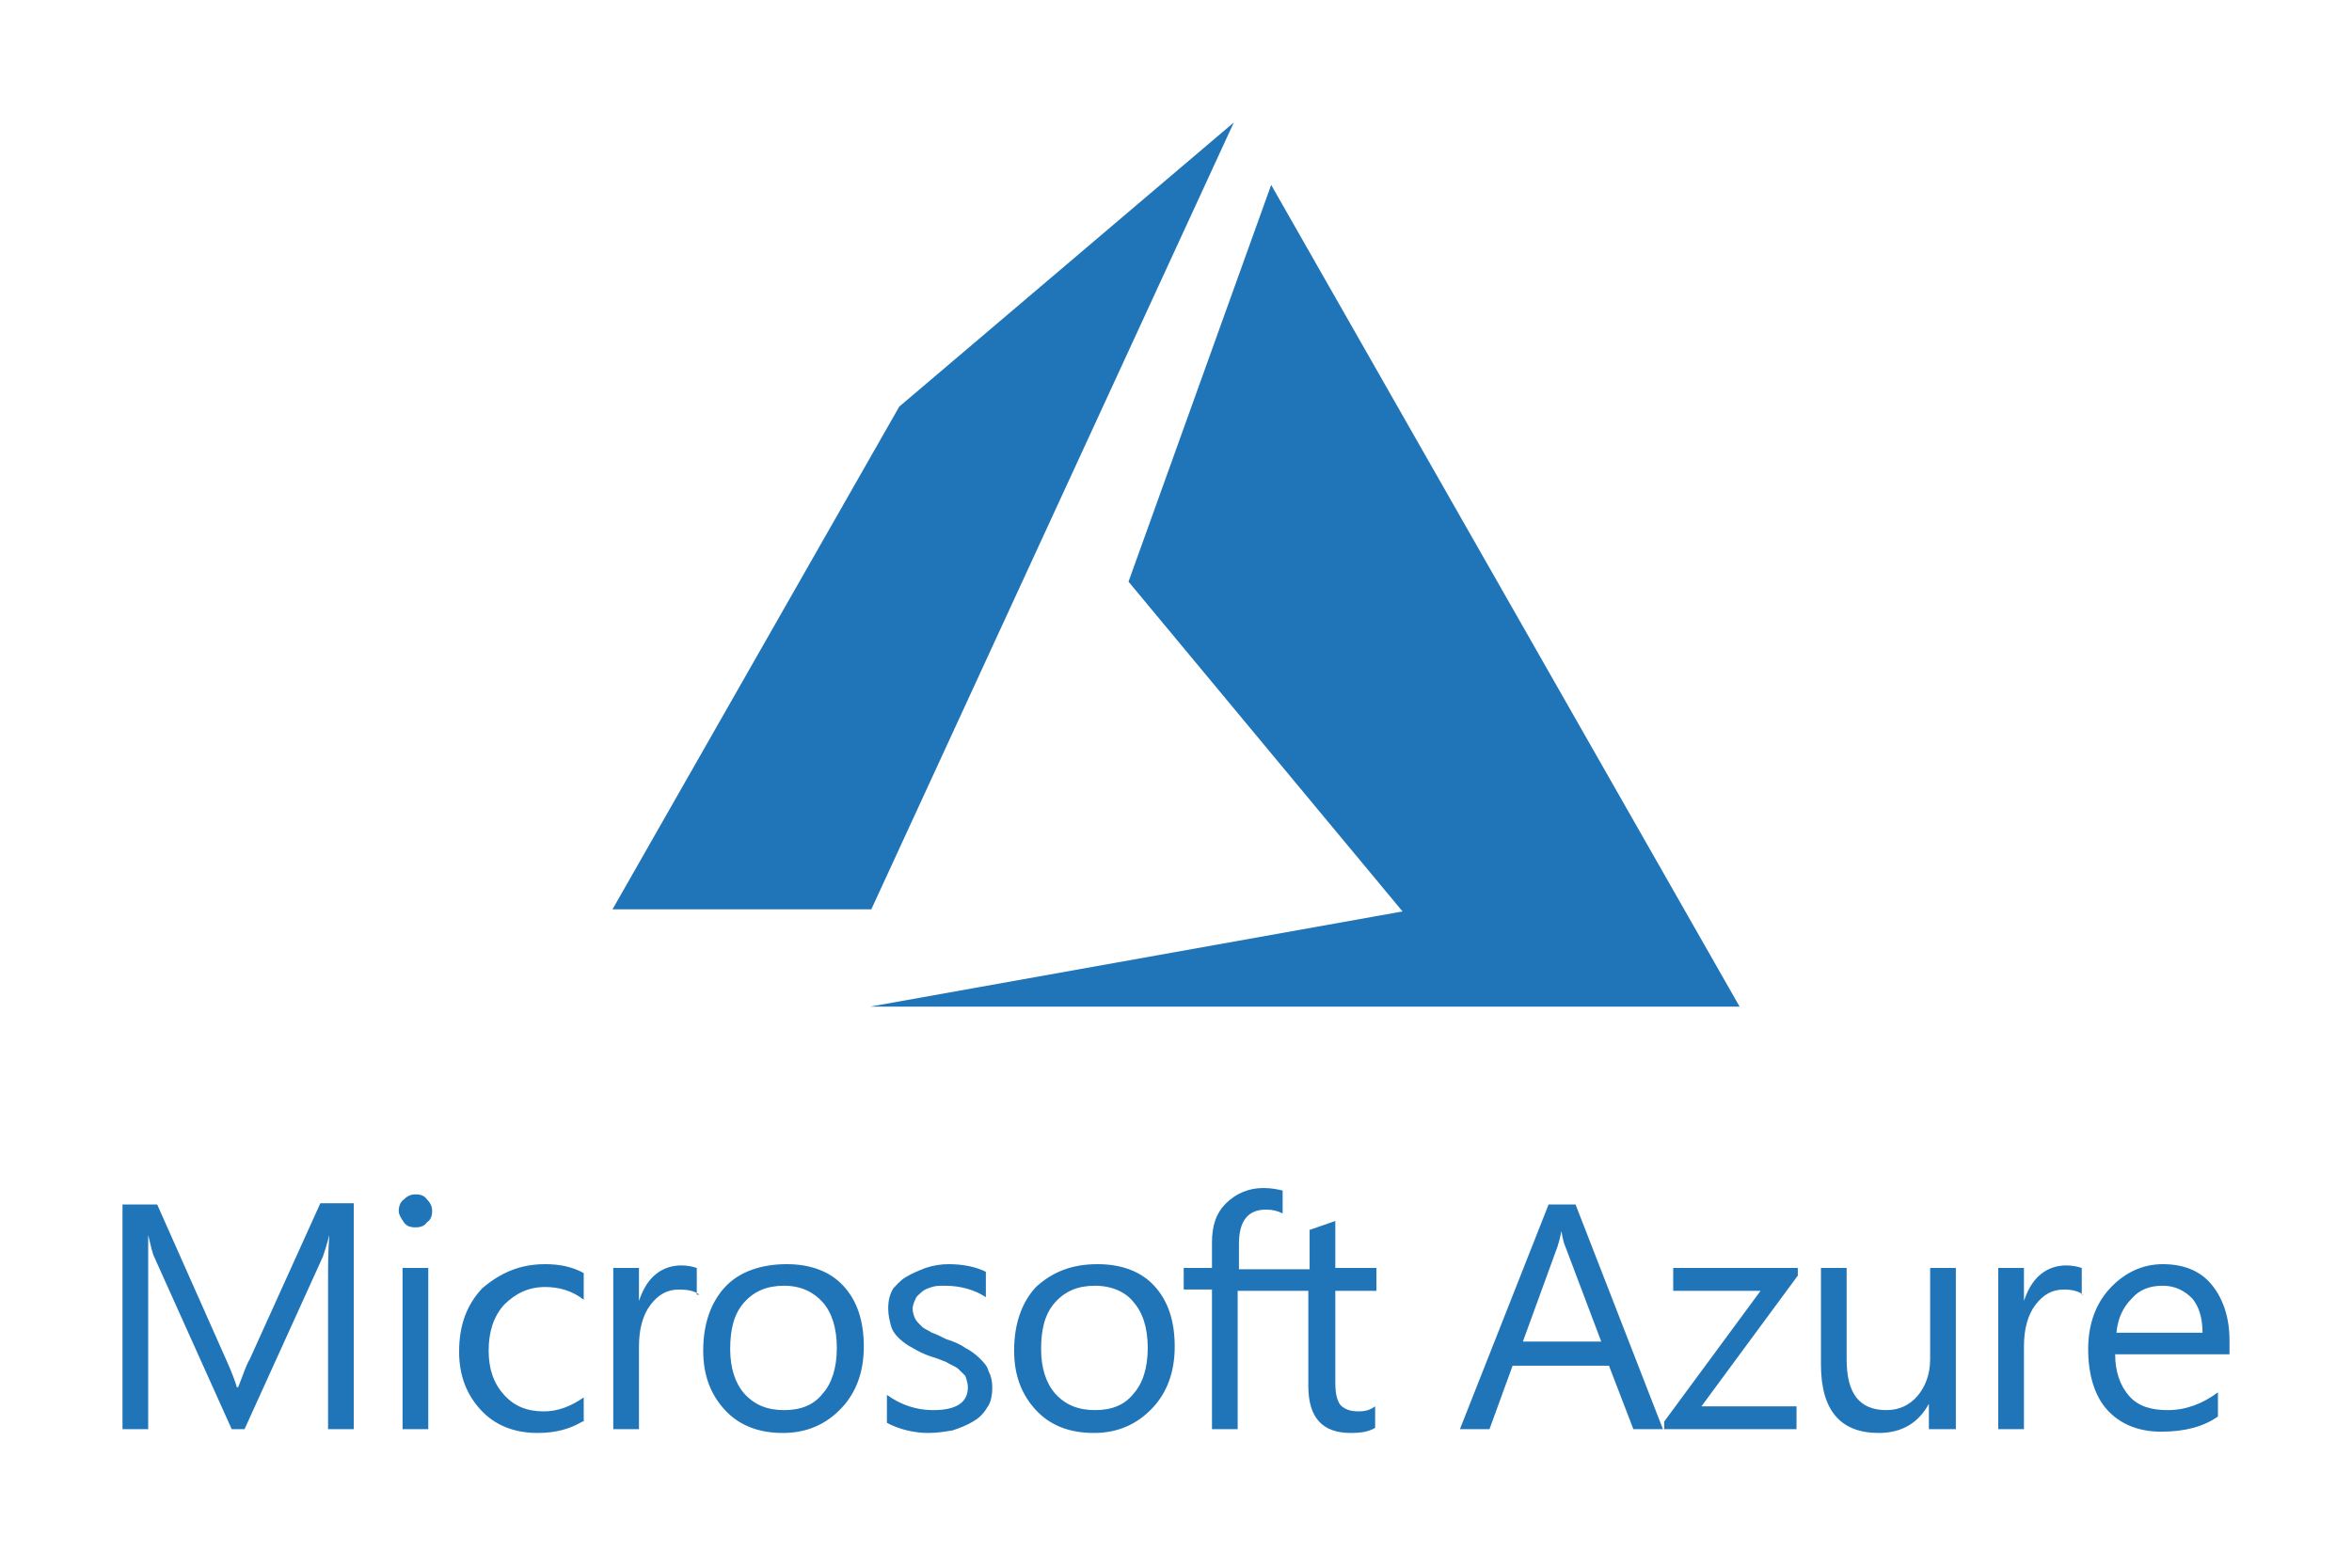
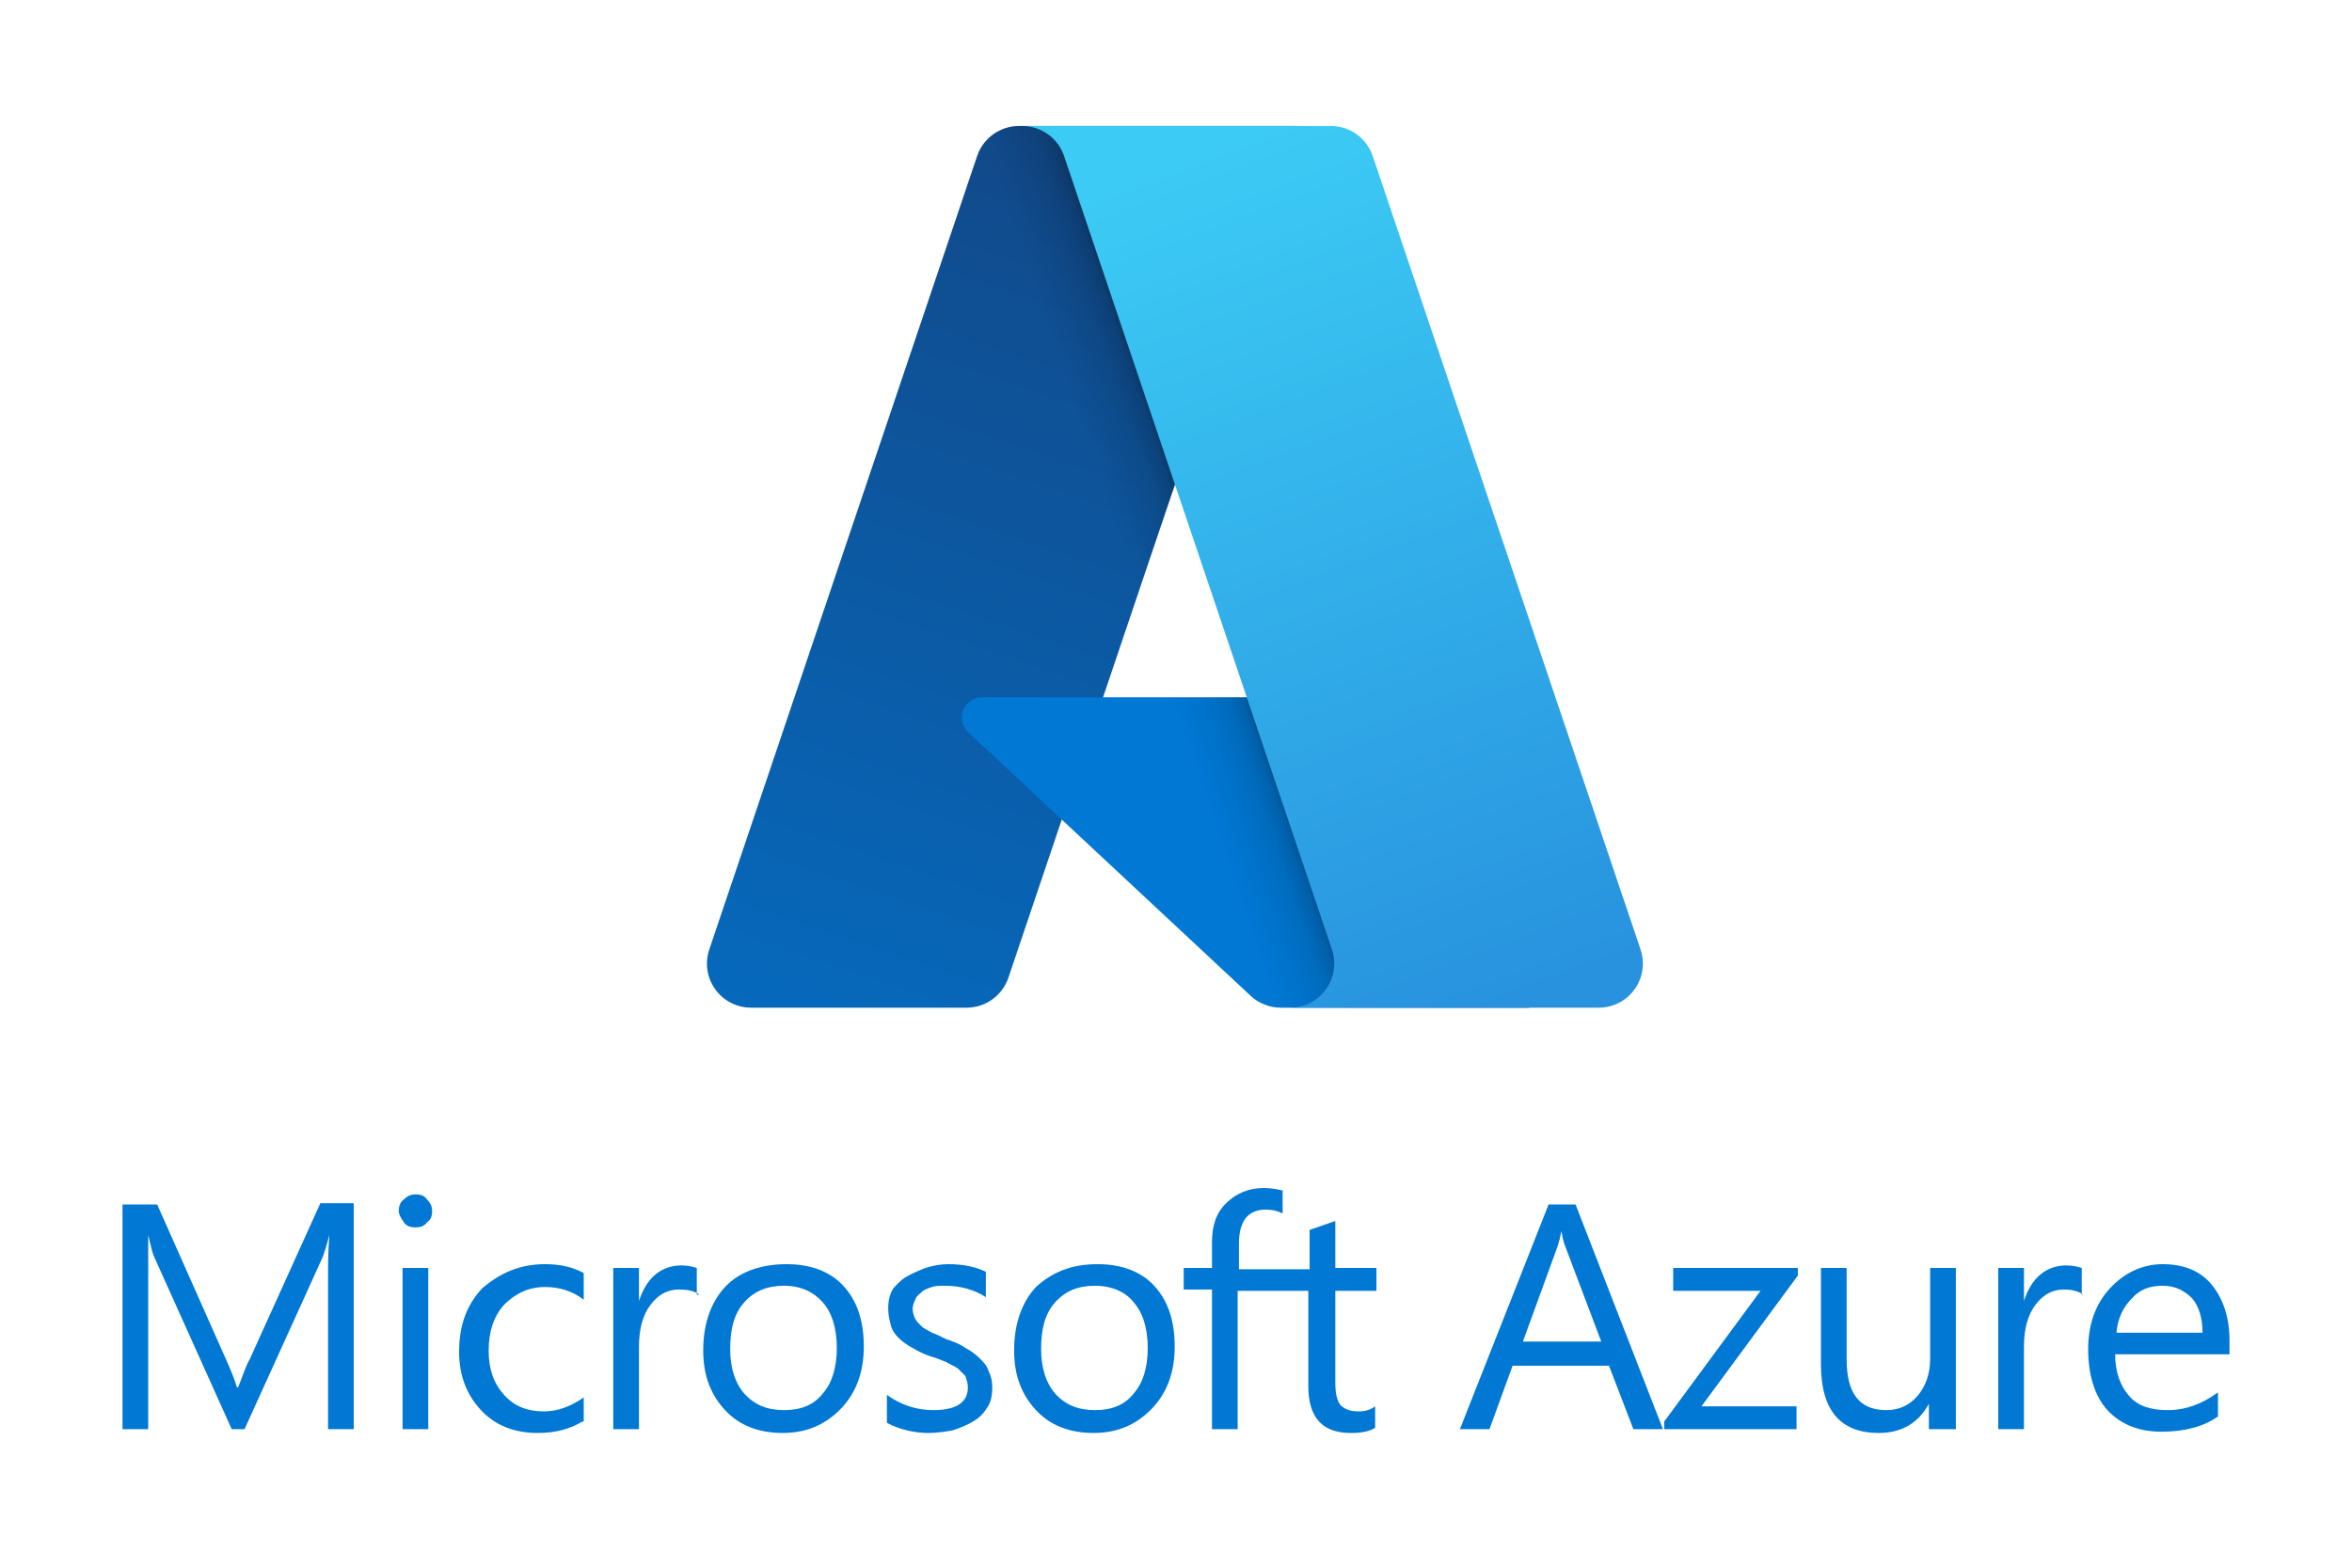
- <svg xmlns="http://www.w3.org/2000/svg" width="192px" height="128px" viewBox="0 0 192 128" version="1.1">
-   <g id="Symbols" stroke="none" stroke-width="1" fill="none" fill-rule="evenodd">
-     <g id="Provider/Azure/azure-128" fill="#2075B8">
-       <g id="Group" transform="translate(10, 10)">
-         <path d="M82.124,37.492 L93.769,5.097 L132.01,72.192 L61.019,72.192 L104.493,64.418 L82.124,37.492 Z M63.408,23.2 L90.72,0 L61.102,64.301 L61.102,64.246 L40,64.246 L63.408,23.2 Z" id="Combined-Shape-Copy" />
-         <path d="M18.878,106.689 L16.78,106.689 L16.78,94.358 C16.78,93.425 16.78,92.181 16.885,90.834 C16.676,91.663 16.466,92.285 16.361,92.596 L9.963,106.689 L8.915,106.689 L2.622,92.699 C2.412,92.285 2.307,91.663 2.098,90.834 L2.098,94.358 L2.098,106.689 L5.68434189e-14,106.689 L5.68434189e-14,88.347 L2.832,88.347 L8.495,101.093 C8.915,102.026 9.229,102.855 9.334,103.269 L9.439,103.269 C9.859,102.233 10.068,101.508 10.383,100.99 L16.151,88.244 L18.878,88.244 L18.878,106.689 Z M23.912,90.212 C23.493,90.212 23.178,90.109 22.968,89.798 C22.759,89.487 22.549,89.176 22.549,88.865 C22.549,88.554 22.654,88.14 22.968,87.933 C23.283,87.622 23.598,87.518 23.912,87.518 C24.332,87.518 24.646,87.622 24.856,87.933 C25.171,88.244 25.276,88.554 25.276,88.865 C25.276,89.28 25.171,89.591 24.856,89.798 C24.646,90.109 24.332,90.212 23.912,90.212 Z M24.961,106.689 L22.863,106.689 L22.863,93.528 L24.961,93.528 L24.961,106.689 Z M37.546,106.067 C36.498,106.689 35.344,107 33.876,107 C31.988,107 30.415,106.378 29.261,105.135 C28.107,103.891 27.478,102.337 27.478,100.368 C27.478,98.192 28.107,96.534 29.366,95.187 C30.834,93.943 32.407,93.218 34.505,93.218 C35.659,93.218 36.707,93.425 37.651,93.943 L37.651,96.119 C36.707,95.394 35.659,95.083 34.505,95.083 C33.141,95.083 32.093,95.601 31.149,96.534 C30.31,97.466 29.89,98.71 29.89,100.264 C29.89,101.819 30.31,102.959 31.149,103.891 C31.988,104.824 33.037,105.238 34.4,105.238 C35.554,105.238 36.602,104.824 37.651,104.098 L37.651,106.067 L37.546,106.067 Z M47.09,95.705 C46.671,95.394 46.146,95.29 45.412,95.29 C44.468,95.29 43.734,95.705 43.105,96.534 C42.476,97.363 42.161,98.503 42.161,99.953 L42.161,106.689 L40.063,106.689 L40.063,93.528 L42.161,93.528 L42.161,96.223 C42.476,95.29 42.895,94.565 43.524,94.047 C44.154,93.528 44.888,93.321 45.622,93.321 C46.146,93.321 46.566,93.425 46.88,93.528 L46.88,95.705 L47.09,95.705 Z M53.907,107 C51.915,107 50.341,106.378 49.188,105.135 C48.034,103.891 47.405,102.337 47.405,100.264 C47.405,98.088 48.034,96.326 49.188,95.083 C50.341,93.839 52.124,93.218 54.222,93.218 C56.215,93.218 57.788,93.839 58.837,94.979 C59.99,96.223 60.515,97.881 60.515,99.953 C60.515,102.026 59.885,103.684 58.732,104.927 C57.473,106.275 55.9,107 53.907,107 Z M54.012,94.979 C52.649,94.979 51.6,95.394 50.761,96.326 C49.922,97.259 49.607,98.503 49.607,100.161 C49.607,101.715 50.027,102.959 50.761,103.788 C51.6,104.72 52.649,105.135 54.012,105.135 C55.376,105.135 56.424,104.72 57.159,103.788 C57.893,102.959 58.312,101.715 58.312,100.057 C58.312,98.399 57.893,97.155 57.159,96.326 C56.424,95.497 55.376,94.979 54.012,94.979 Z M62.402,106.171 L62.402,103.891 C63.556,104.72 64.815,105.135 66.178,105.135 C68.066,105.135 69.01,104.513 69.01,103.269 C69.01,102.959 68.905,102.648 68.8,102.337 C68.59,102.13 68.38,101.922 68.171,101.715 C67.856,101.508 67.541,101.404 67.227,101.197 C66.912,101.093 66.493,100.886 66.073,100.782 C65.444,100.575 65.024,100.368 64.5,100.057 C64.08,99.85 63.661,99.539 63.346,99.228 C63.032,98.917 62.822,98.606 62.717,98.192 C62.612,97.777 62.507,97.363 62.507,96.845 C62.507,96.223 62.612,95.705 62.927,95.187 C63.137,94.979 63.451,94.565 63.976,94.254 C64.5,93.943 65.024,93.736 65.549,93.528 C66.178,93.321 66.807,93.218 67.437,93.218 C68.59,93.218 69.639,93.425 70.478,93.839 L70.478,95.912 C69.534,95.29 68.38,94.979 67.122,94.979 C66.702,94.979 66.388,94.979 66.073,95.083 C65.759,95.187 65.444,95.29 65.234,95.497 C65.024,95.705 64.815,95.808 64.71,96.119 C64.605,96.326 64.5,96.637 64.5,96.845 C64.5,97.155 64.605,97.466 64.71,97.674 C64.815,97.881 65.024,98.088 65.234,98.295 C65.444,98.503 65.759,98.606 66.073,98.813 C66.388,98.917 66.807,99.124 67.227,99.332 C67.856,99.539 68.38,99.746 68.8,100.057 C69.22,100.264 69.639,100.575 69.954,100.886 C70.268,101.197 70.583,101.508 70.688,101.922 C70.898,102.337 71.002,102.751 71.002,103.269 C71.002,103.891 70.898,104.513 70.583,104.927 C70.268,105.446 69.954,105.756 69.429,106.067 C68.905,106.378 68.38,106.585 67.751,106.793 C67.122,106.896 66.493,107 65.759,107 C64.605,107 63.346,106.689 62.402,106.171 Z M79.288,107 C77.295,107 75.722,106.378 74.568,105.135 C73.415,103.891 72.785,102.337 72.785,100.264 C72.785,98.088 73.415,96.326 74.568,95.083 C75.932,93.839 77.505,93.218 79.602,93.218 C81.595,93.218 83.168,93.839 84.217,94.979 C85.371,96.223 85.895,97.881 85.895,99.953 C85.895,102.026 85.266,103.684 84.112,104.927 C82.854,106.275 81.28,107 79.288,107 Z M79.393,94.979 C78.029,94.979 76.98,95.394 76.141,96.326 C75.302,97.259 74.988,98.503 74.988,100.161 C74.988,101.715 75.407,102.959 76.141,103.788 C76.98,104.72 78.029,105.135 79.393,105.135 C80.756,105.135 81.805,104.72 82.539,103.788 C83.273,102.959 83.693,101.715 83.693,100.057 C83.693,98.399 83.273,97.155 82.539,96.326 C81.91,95.497 80.756,94.979 79.393,94.979 Z M102.361,95.394 L99.005,95.394 L99.005,102.855 C99.005,103.684 99.11,104.306 99.424,104.72 C99.739,105.031 100.159,105.238 100.893,105.238 C101.417,105.238 101.837,105.135 102.256,104.824 L102.256,106.585 C101.732,106.896 101.102,107 100.263,107 C97.956,107 96.802,105.756 96.802,103.166 L96.802,95.394 L94.076,95.394 L92.502,95.394 L91.034,95.394 L91.034,106.689 L88.937,106.689 L88.937,95.29 L86.629,95.29 L86.629,93.528 L88.937,93.528 L88.937,91.456 C88.937,90.109 89.251,89.073 90.09,88.244 C90.929,87.415 91.978,87 93.132,87 C93.761,87 94.285,87.104 94.705,87.207 L94.705,89.073 C94.285,88.865 93.866,88.762 93.341,88.762 C91.873,88.762 91.139,89.694 91.139,91.56 L91.139,93.632 L92.607,93.632 L94.18,93.632 L96.907,93.632 L96.907,90.42 L99.005,89.694 L99.005,93.528 L102.361,93.528 L102.361,95.394 Z M125.749,106.689 L123.337,106.689 L121.344,101.508 L113.478,101.508 L111.59,106.689 L109.178,106.689 L116.415,88.347 L118.617,88.347 L125.749,106.689 Z M120.715,99.539 L117.778,91.767 C117.673,91.56 117.568,91.145 117.463,90.523 C117.359,91.041 117.254,91.456 117.149,91.767 L114.317,99.539 L120.715,99.539 Z M136.761,94.15 L128.895,104.824 L136.656,104.824 L136.656,106.689 L125.854,106.689 L125.854,106.067 L133.72,95.394 L126.588,95.394 L126.588,93.528 L136.761,93.528 L136.761,94.15 Z M149.556,106.689 L147.459,106.689 L147.459,104.617 C146.62,106.171 145.256,107 143.368,107 C140.222,107 138.649,105.135 138.649,101.404 L138.649,93.528 L140.746,93.528 L140.746,100.99 C140.746,103.788 141.795,105.135 143.998,105.135 C145.046,105.135 145.885,104.72 146.515,103.995 C147.144,103.269 147.563,102.233 147.563,100.99 L147.563,93.528 L149.661,93.528 L149.661,106.689 L149.556,106.689 Z M160.044,95.705 C159.624,95.394 159.1,95.29 158.471,95.29 C157.527,95.29 156.793,95.705 156.163,96.534 C155.534,97.363 155.22,98.503 155.22,99.953 L155.22,106.689 L153.122,106.689 L153.122,93.528 L155.22,93.528 L155.22,96.223 C155.534,95.29 155.954,94.565 156.583,94.047 C157.212,93.528 157.946,93.321 158.68,93.321 C159.205,93.321 159.624,93.425 159.939,93.528 L159.939,95.705 L160.044,95.705 Z M172,100.575 L162.666,100.575 C162.666,102.026 163.085,103.166 163.82,103.995 C164.554,104.824 165.602,105.135 166.966,105.135 C168.434,105.135 169.798,104.617 171.056,103.684 L171.056,105.653 C169.902,106.482 168.329,106.896 166.441,106.896 C164.554,106.896 163.085,106.275 162.037,105.135 C160.988,103.995 160.463,102.233 160.463,100.161 C160.463,98.088 161.093,96.43 162.246,95.187 C163.4,93.943 164.868,93.218 166.546,93.218 C168.224,93.218 169.588,93.736 170.532,94.876 C171.476,96.016 172,97.57 172,99.435 L172,100.575 Z M169.798,98.813 C169.798,97.57 169.483,96.637 168.959,96.016 C168.329,95.394 167.595,94.979 166.546,94.979 C165.498,94.979 164.659,95.29 164.029,96.016 C163.295,96.741 162.876,97.674 162.771,98.813 L169.798,98.813 L169.798,98.813 Z" id="Combined-Shape" />
+ <svg xmlns="http://www.w3.org/2000/svg" id="svg4230" version="1.1" viewBox="0 0 192 128" height="128px" width="192px">
+   <defs id="defs4234">
+     <linearGradient id="e399c19f-b68f-429d-b176-18c2117ff73c" x1="-1032.172" x2="-1059.213" y1="145.312" y2="65.426" gradientTransform="matrix(1,0,0,-1,1075,158)" gradientUnits="userSpaceOnUse">
+       <stop offset="0" stop-color="#114a8b" id="stop4799" />
+       <stop offset="1" stop-color="#0669bc" id="stop4801" />
+     </linearGradient>
+     <linearGradient id="ac2a6fc2-ca48-4327-9a3c-d4dcc3256e15" x1="-1023.725" x2="-1029.98" y1="108.083" y2="105.968" gradientTransform="matrix(1,0,0,-1,1075,158)" gradientUnits="userSpaceOnUse">
+       <stop offset="0" stop-opacity=".3" id="stop4804" />
+       <stop offset=".071" stop-opacity=".2" id="stop4806" />
+       <stop offset=".321" stop-opacity=".1" id="stop4808" />
+       <stop offset=".623" stop-opacity=".05" id="stop4810" />
+       <stop offset="1" stop-opacity="0" id="stop4812" />
+     </linearGradient>
+     <linearGradient id="a7fee970-a784-4bb1-af8d-63d18e5f7db9" x1="-1027.165" x2="-997.482" y1="147.642" y2="68.561" gradientTransform="matrix(1,0,0,-1,1075,158)" gradientUnits="userSpaceOnUse">
+       <stop offset="0" stop-color="#3ccbf4" id="stop4815" />
+       <stop offset="1" stop-color="#2892df" id="stop4817" />
+     </linearGradient>
+   </defs>
+   <g fill-rule="evenodd" fill="none" stroke-width="1" stroke="none" id="Symbols">
+     <g fill="#0078D4" id="Provider/Azure/azure-128">
+       <g transform="translate(10, 10)" id="Group">
+         <path id="Combined-Shape" d="M18.878,106.689 L16.78,106.689 L16.78,94.358 C16.78,93.425 16.78,92.181 16.885,90.834 C16.676,91.663 16.466,92.285 16.361,92.596 L9.963,106.689 L8.915,106.689 L2.622,92.699 C2.412,92.285 2.307,91.663 2.098,90.834 L2.098,94.358 L2.098,106.689 L5.68434189e-14,106.689 L5.68434189e-14,88.347 L2.832,88.347 L8.495,101.093 C8.915,102.026 9.229,102.855 9.334,103.269 L9.439,103.269 C9.859,102.233 10.068,101.508 10.383,100.99 L16.151,88.244 L18.878,88.244 L18.878,106.689 Z M23.912,90.212 C23.493,90.212 23.178,90.109 22.968,89.798 C22.759,89.487 22.549,89.176 22.549,88.865 C22.549,88.554 22.654,88.14 22.968,87.933 C23.283,87.622 23.598,87.518 23.912,87.518 C24.332,87.518 24.646,87.622 24.856,87.933 C25.171,88.244 25.276,88.554 25.276,88.865 C25.276,89.28 25.171,89.591 24.856,89.798 C24.646,90.109 24.332,90.212 23.912,90.212 Z M24.961,106.689 L22.863,106.689 L22.863,93.528 L24.961,93.528 L24.961,106.689 Z M37.546,106.067 C36.498,106.689 35.344,107 33.876,107 C31.988,107 30.415,106.378 29.261,105.135 C28.107,103.891 27.478,102.337 27.478,100.368 C27.478,98.192 28.107,96.534 29.366,95.187 C30.834,93.943 32.407,93.218 34.505,93.218 C35.659,93.218 36.707,93.425 37.651,93.943 L37.651,96.119 C36.707,95.394 35.659,95.083 34.505,95.083 C33.141,95.083 32.093,95.601 31.149,96.534 C30.31,97.466 29.89,98.71 29.89,100.264 C29.89,101.819 30.31,102.959 31.149,103.891 C31.988,104.824 33.037,105.238 34.4,105.238 C35.554,105.238 36.602,104.824 37.651,104.098 L37.651,106.067 L37.546,106.067 Z M47.09,95.705 C46.671,95.394 46.146,95.29 45.412,95.29 C44.468,95.29 43.734,95.705 43.105,96.534 C42.476,97.363 42.161,98.503 42.161,99.953 L42.161,106.689 L40.063,106.689 L40.063,93.528 L42.161,93.528 L42.161,96.223 C42.476,95.29 42.895,94.565 43.524,94.047 C44.154,93.528 44.888,93.321 45.622,93.321 C46.146,93.321 46.566,93.425 46.88,93.528 L46.88,95.705 L47.09,95.705 Z M53.907,107 C51.915,107 50.341,106.378 49.188,105.135 C48.034,103.891 47.405,102.337 47.405,100.264 C47.405,98.088 48.034,96.326 49.188,95.083 C50.341,93.839 52.124,93.218 54.222,93.218 C56.215,93.218 57.788,93.839 58.837,94.979 C59.99,96.223 60.515,97.881 60.515,99.953 C60.515,102.026 59.885,103.684 58.732,104.927 C57.473,106.275 55.9,107 53.907,107 Z M54.012,94.979 C52.649,94.979 51.6,95.394 50.761,96.326 C49.922,97.259 49.607,98.503 49.607,100.161 C49.607,101.715 50.027,102.959 50.761,103.788 C51.6,104.72 52.649,105.135 54.012,105.135 C55.376,105.135 56.424,104.72 57.159,103.788 C57.893,102.959 58.312,101.715 58.312,100.057 C58.312,98.399 57.893,97.155 57.159,96.326 C56.424,95.497 55.376,94.979 54.012,94.979 Z M62.402,106.171 L62.402,103.891 C63.556,104.72 64.815,105.135 66.178,105.135 C68.066,105.135 69.01,104.513 69.01,103.269 C69.01,102.959 68.905,102.648 68.8,102.337 C68.59,102.13 68.38,101.922 68.171,101.715 C67.856,101.508 67.541,101.404 67.227,101.197 C66.912,101.093 66.493,100.886 66.073,100.782 C65.444,100.575 65.024,100.368 64.5,100.057 C64.08,99.85 63.661,99.539 63.346,99.228 C63.032,98.917 62.822,98.606 62.717,98.192 C62.612,97.777 62.507,97.363 62.507,96.845 C62.507,96.223 62.612,95.705 62.927,95.187 C63.137,94.979 63.451,94.565 63.976,94.254 C64.5,93.943 65.024,93.736 65.549,93.528 C66.178,93.321 66.807,93.218 67.437,93.218 C68.59,93.218 69.639,93.425 70.478,93.839 L70.478,95.912 C69.534,95.29 68.38,94.979 67.122,94.979 C66.702,94.979 66.388,94.979 66.073,95.083 C65.759,95.187 65.444,95.29 65.234,95.497 C65.024,95.705 64.815,95.808 64.71,96.119 C64.605,96.326 64.5,96.637 64.5,96.845 C64.5,97.155 64.605,97.466 64.71,97.674 C64.815,97.881 65.024,98.088 65.234,98.295 C65.444,98.503 65.759,98.606 66.073,98.813 C66.388,98.917 66.807,99.124 67.227,99.332 C67.856,99.539 68.38,99.746 68.8,100.057 C69.22,100.264 69.639,100.575 69.954,100.886 C70.268,101.197 70.583,101.508 70.688,101.922 C70.898,102.337 71.002,102.751 71.002,103.269 C71.002,103.891 70.898,104.513 70.583,104.927 C70.268,105.446 69.954,105.756 69.429,106.067 C68.905,106.378 68.38,106.585 67.751,106.793 C67.122,106.896 66.493,107 65.759,107 C64.605,107 63.346,106.689 62.402,106.171 Z M79.288,107 C77.295,107 75.722,106.378 74.568,105.135 C73.415,103.891 72.785,102.337 72.785,100.264 C72.785,98.088 73.415,96.326 74.568,95.083 C75.932,93.839 77.505,93.218 79.602,93.218 C81.595,93.218 83.168,93.839 84.217,94.979 C85.371,96.223 85.895,97.881 85.895,99.953 C85.895,102.026 85.266,103.684 84.112,104.927 C82.854,106.275 81.28,107 79.288,107 Z M79.393,94.979 C78.029,94.979 76.98,95.394 76.141,96.326 C75.302,97.259 74.988,98.503 74.988,100.161 C74.988,101.715 75.407,102.959 76.141,103.788 C76.98,104.72 78.029,105.135 79.393,105.135 C80.756,105.135 81.805,104.72 82.539,103.788 C83.273,102.959 83.693,101.715 83.693,100.057 C83.693,98.399 83.273,97.155 82.539,96.326 C81.91,95.497 80.756,94.979 79.393,94.979 Z M102.361,95.394 L99.005,95.394 L99.005,102.855 C99.005,103.684 99.11,104.306 99.424,104.72 C99.739,105.031 100.159,105.238 100.893,105.238 C101.417,105.238 101.837,105.135 102.256,104.824 L102.256,106.585 C101.732,106.896 101.102,107 100.263,107 C97.956,107 96.802,105.756 96.802,103.166 L96.802,95.394 L94.076,95.394 L92.502,95.394 L91.034,95.394 L91.034,106.689 L88.937,106.689 L88.937,95.29 L86.629,95.29 L86.629,93.528 L88.937,93.528 L88.937,91.456 C88.937,90.109 89.251,89.073 90.09,88.244 C90.929,87.415 91.978,87 93.132,87 C93.761,87 94.285,87.104 94.705,87.207 L94.705,89.073 C94.285,88.865 93.866,88.762 93.341,88.762 C91.873,88.762 91.139,89.694 91.139,91.56 L91.139,93.632 L92.607,93.632 L94.18,93.632 L96.907,93.632 L96.907,90.42 L99.005,89.694 L99.005,93.528 L102.361,93.528 L102.361,95.394 Z M125.749,106.689 L123.337,106.689 L121.344,101.508 L113.478,101.508 L111.59,106.689 L109.178,106.689 L116.415,88.347 L118.617,88.347 L125.749,106.689 Z M120.715,99.539 L117.778,91.767 C117.673,91.56 117.568,91.145 117.463,90.523 C117.359,91.041 117.254,91.456 117.149,91.767 L114.317,99.539 L120.715,99.539 Z M136.761,94.15 L128.895,104.824 L136.656,104.824 L136.656,106.689 L125.854,106.689 L125.854,106.067 L133.72,95.394 L126.588,95.394 L126.588,93.528 L136.761,93.528 L136.761,94.15 Z M149.556,106.689 L147.459,106.689 L147.459,104.617 C146.62,106.171 145.256,107 143.368,107 C140.222,107 138.649,105.135 138.649,101.404 L138.649,93.528 L140.746,93.528 L140.746,100.99 C140.746,103.788 141.795,105.135 143.998,105.135 C145.046,105.135 145.885,104.72 146.515,103.995 C147.144,103.269 147.563,102.233 147.563,100.99 L147.563,93.528 L149.661,93.528 L149.661,106.689 L149.556,106.689 Z M160.044,95.705 C159.624,95.394 159.1,95.29 158.471,95.29 C157.527,95.29 156.793,95.705 156.163,96.534 C155.534,97.363 155.22,98.503 155.22,99.953 L155.22,106.689 L153.122,106.689 L153.122,93.528 L155.22,93.528 L155.22,96.223 C155.534,95.29 155.954,94.565 156.583,94.047 C157.212,93.528 157.946,93.321 158.68,93.321 C159.205,93.321 159.624,93.425 159.939,93.528 L159.939,95.705 L160.044,95.705 Z M172,100.575 L162.666,100.575 C162.666,102.026 163.085,103.166 163.82,103.995 C164.554,104.824 165.602,105.135 166.966,105.135 C168.434,105.135 169.798,104.617 171.056,103.684 L171.056,105.653 C169.902,106.482 168.329,106.896 166.441,106.896 C164.554,106.896 163.085,106.275 162.037,105.135 C160.988,103.995 160.463,102.233 160.463,100.161 C160.463,98.088 161.093,96.43 162.246,95.187 C163.4,93.943 164.868,93.218 166.546,93.218 C168.224,93.218 169.588,93.736 170.532,94.876 C171.476,96.016 172,97.57 172,99.435 L172,100.575 Z M169.798,98.813 C169.798,97.57 169.483,96.637 168.959,96.016 C168.329,95.394 167.595,94.979 166.546,94.979 C165.498,94.979 164.659,95.29 164.029,96.016 C163.295,96.741 162.876,97.674 162.771,98.813 L169.798,98.813 L169.798,98.813 Z" />
      </g>
    </g>
  </g>
+   <g transform="matrix(0.8682581,0,0,0.8682581,54.23511,4.606065)" id="g4852">
+     <path style="fill:url(#e399c19f-b68f-429d-b176-18c2117ff73c)" fill="url(#e399c19f-b68f-429d-b176-18c2117ff73c)" d="m 33.338,6.544 h 26.038 l -27.03,80.087 a 4.152,4.152 0 0 1 -3.933,2.824 H 8.149 A 4.145,4.145 0 0 1 4.221,83.985 L 29.404,9.368 a 4.152,4.152 0 0 1 3.934,-2.825 z" id="path4822" />
+     <path fill="#0078d4" d="M 71.175,60.261 H 29.885 A 1.911,1.911 0 0 0 28.58,63.57 l 26.532,24.764 a 4.171,4.171 0 0 0 2.846,1.121 h 23.38 z" id="path4824" />
+     <path style="fill:url(#ac2a6fc2-ca48-4327-9a3c-d4dcc3256e15)" fill="url(#ac2a6fc2-ca48-4327-9a3c-d4dcc3256e15)" d="M 33.338,6.544 A 4.118,4.118 0 0 0 29.395,9.423 L 4.252,83.917 a 4.14,4.14 0 0 0 3.908,5.538 h 20.787 a 4.443,4.443 0 0 0 3.41,-2.9 l 5.014,-14.777 17.91,16.705 a 4.237,4.237 0 0 0 2.666,0.972 H 81.24 L 71.024,60.261 41.243,60.268 59.47,6.544 Z" id="path4826" />
+     <path style="fill:url(#a7fee970-a784-4bb1-af8d-63d18e5f7db9)" fill="url(#a7fee970-a784-4bb1-af8d-63d18e5f7db9)" d="M 66.595,9.364 A 4.145,4.145 0 0 0 62.667,6.544 H 33.648 a 4.146,4.146 0 0 1 3.928,2.82 l 25.184,74.62 a 4.146,4.146 0 0 1 -3.928,5.472 h 29.02 a 4.146,4.146 0 0 0 3.927,-5.472 z" id="path4828" />
+   </g>
</svg>
